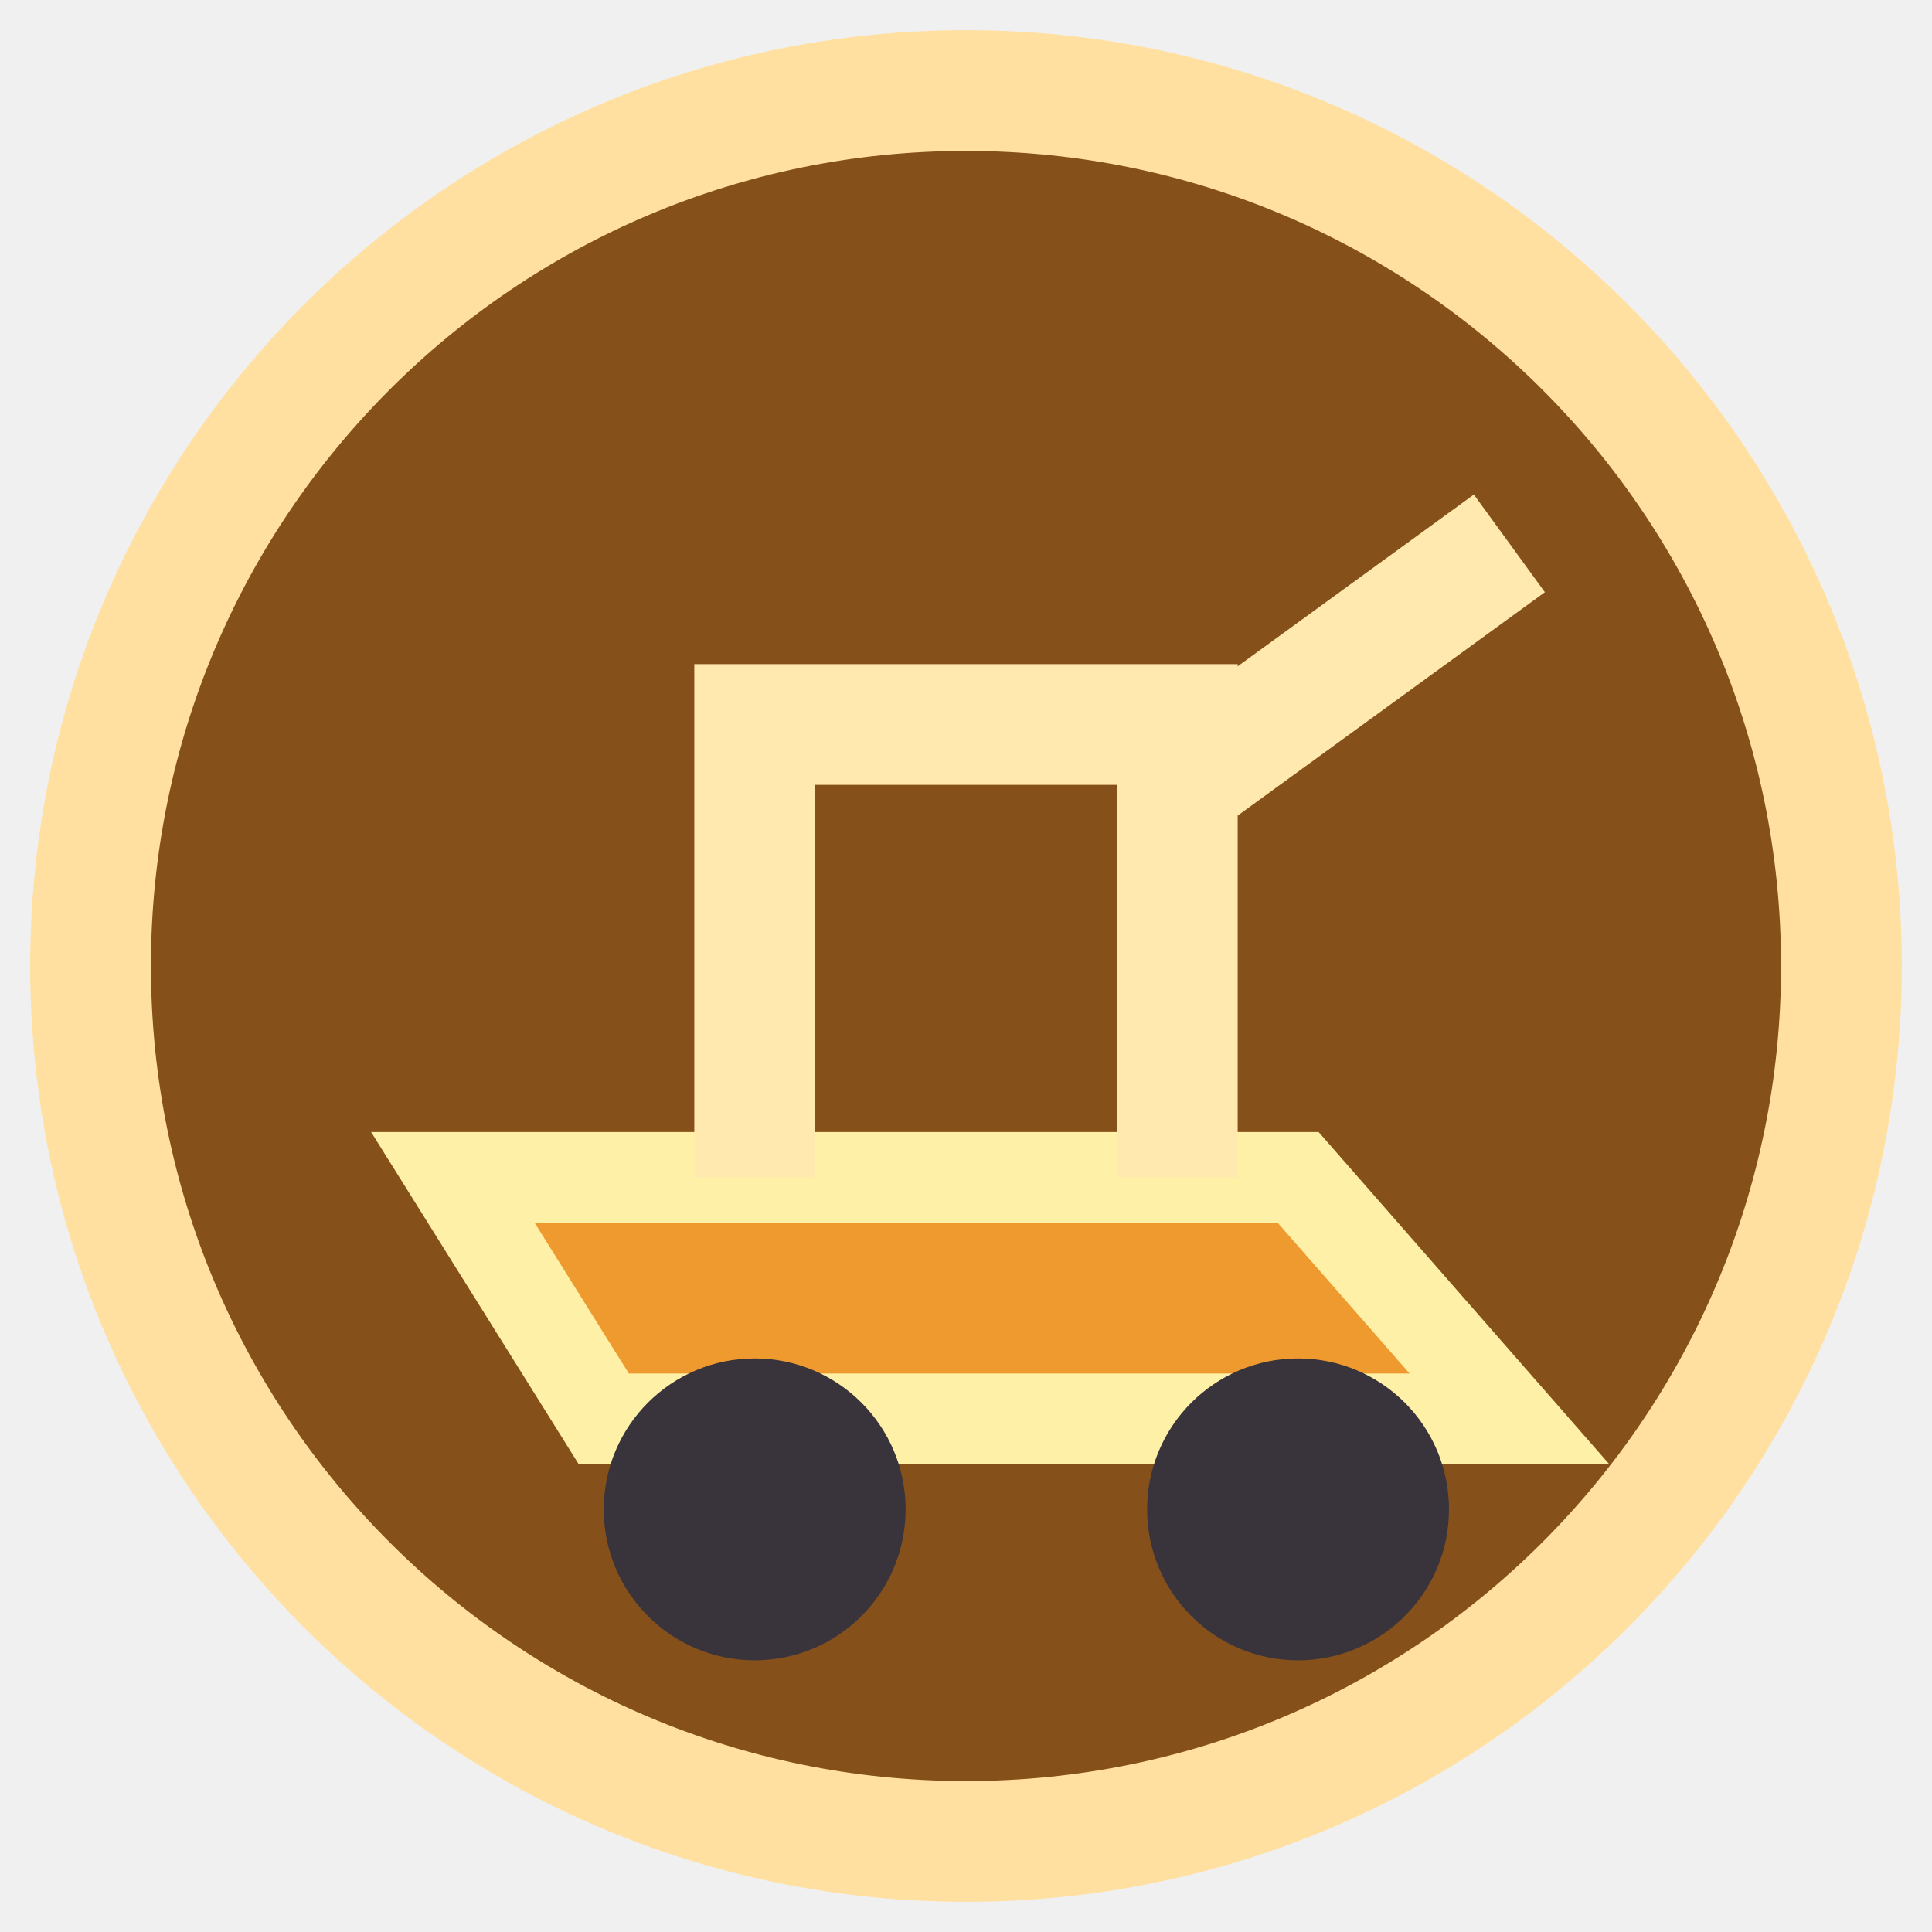
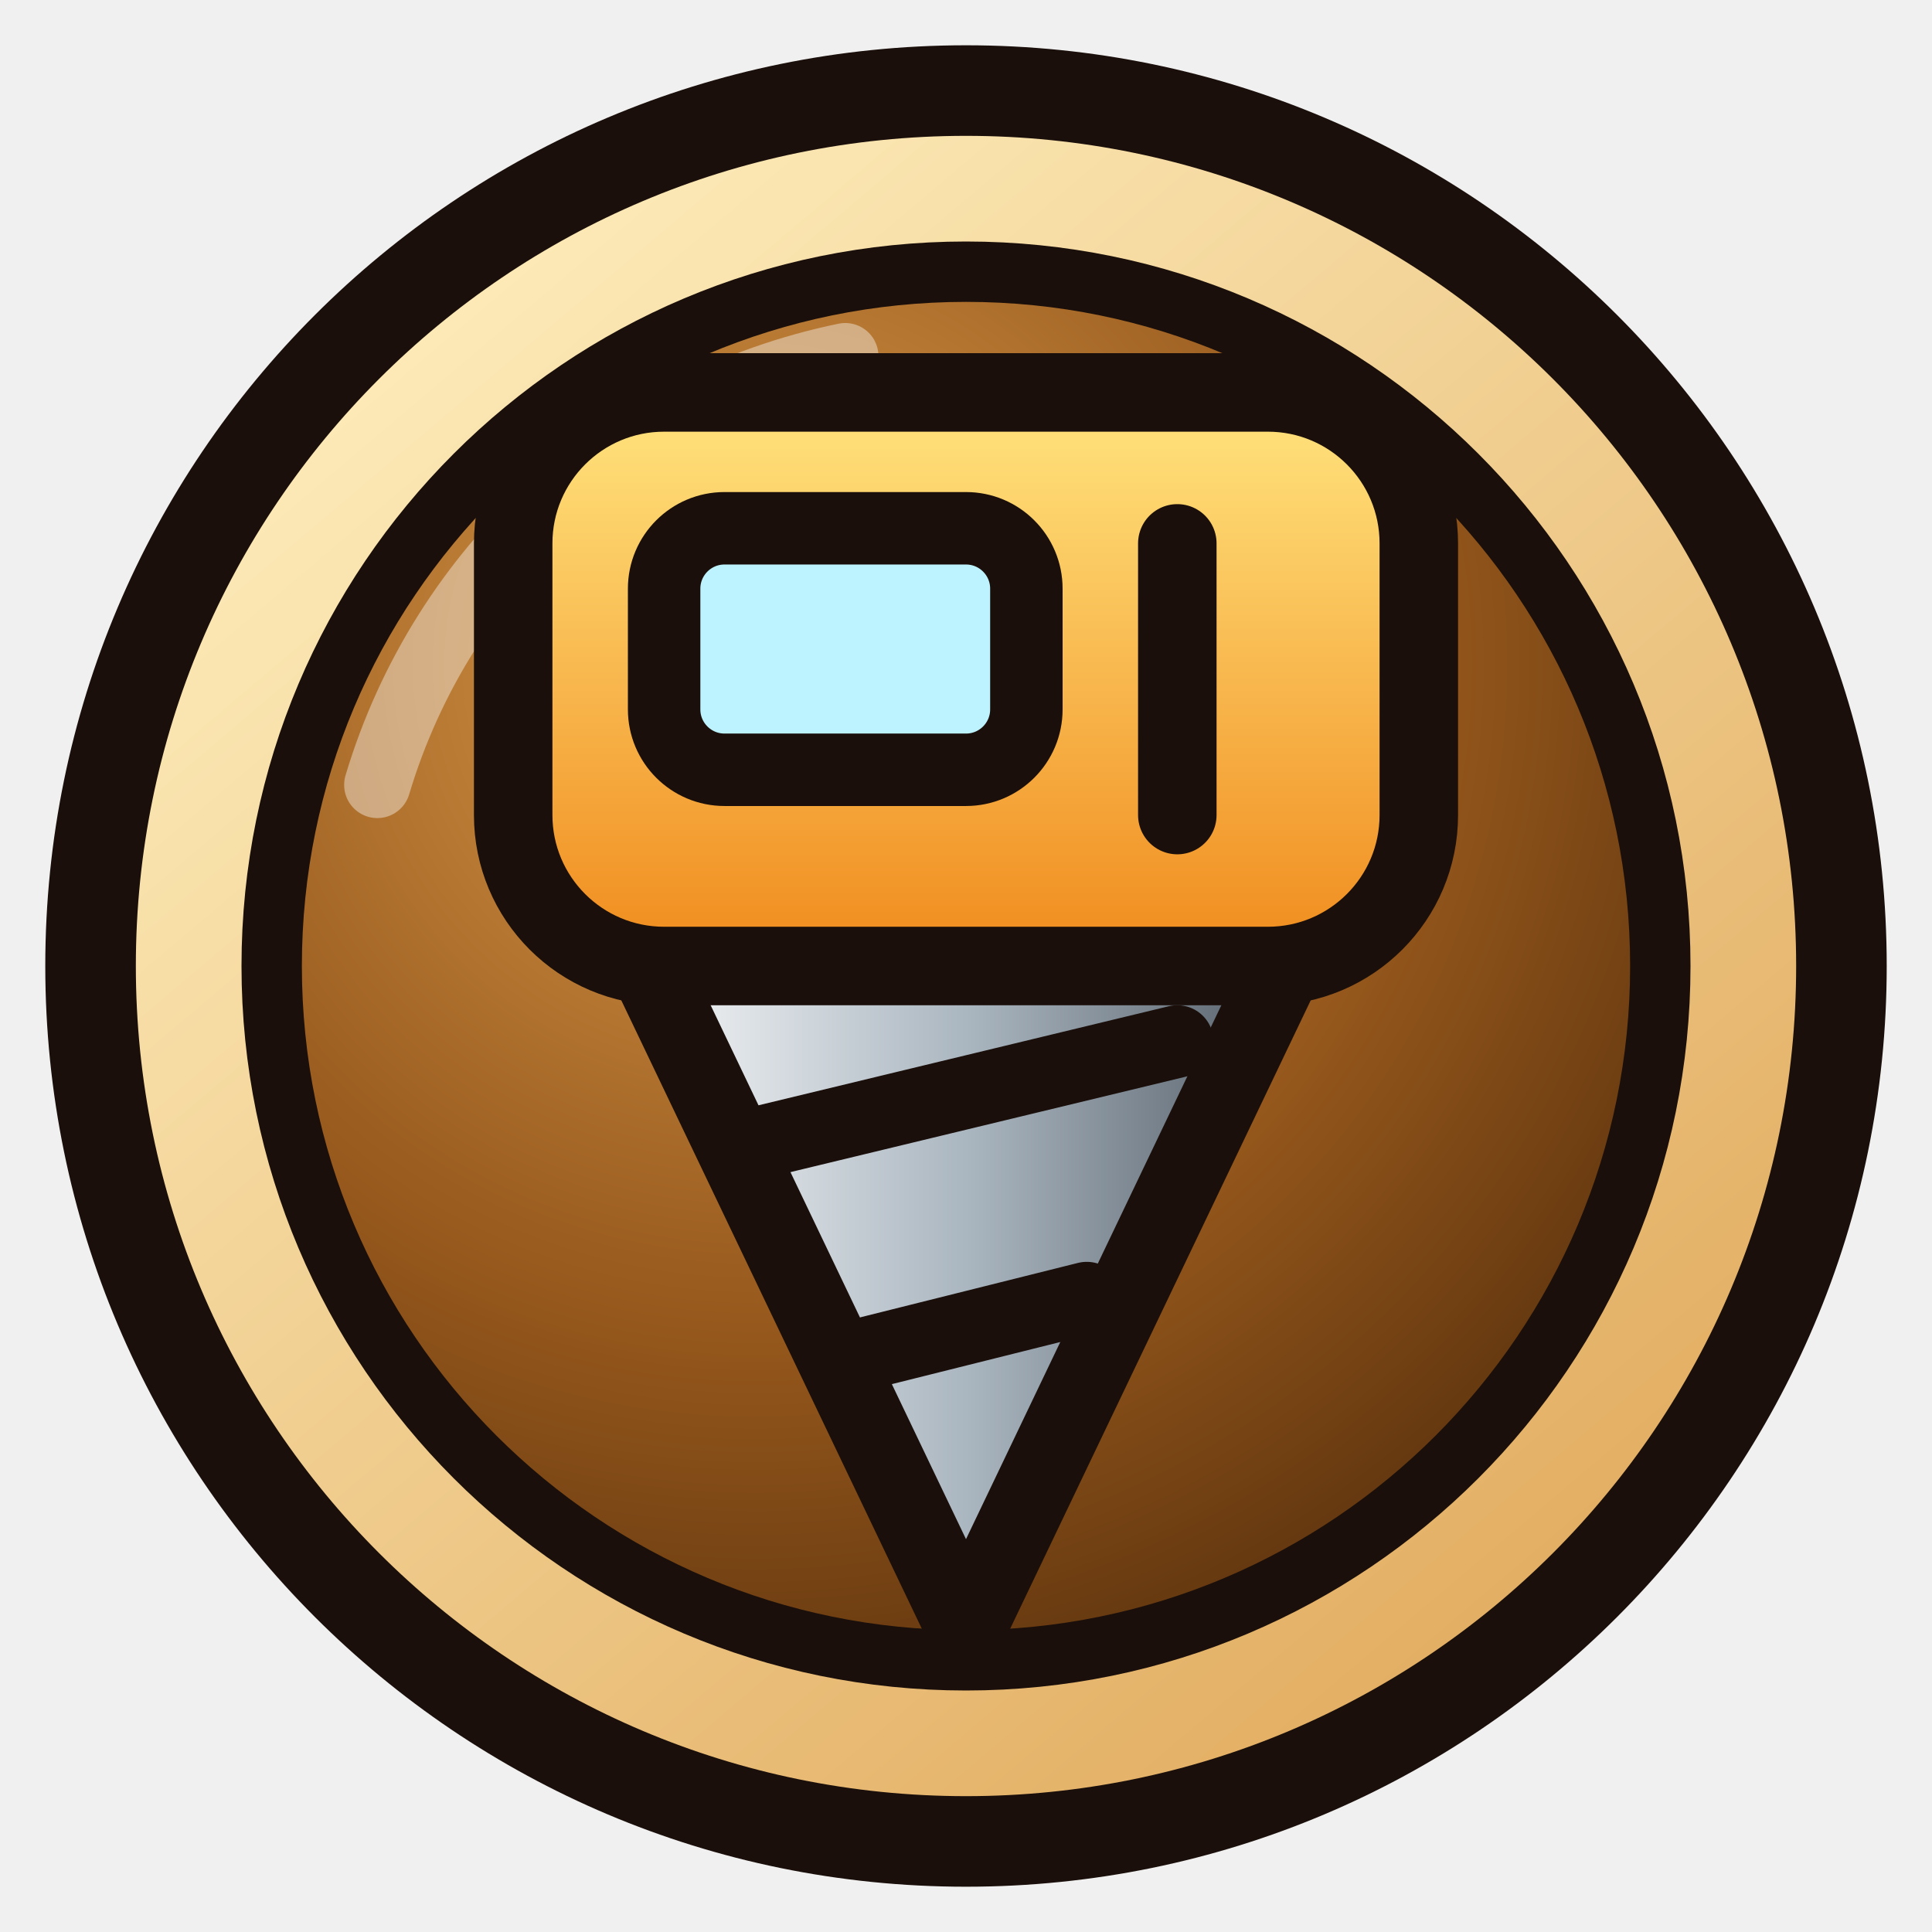
<svg xmlns="http://www.w3.org/2000/svg" width="64" height="64" viewBox="0 0 64 64">
-   <circle cx="32" cy="32" r="29" fill="#86501b" stroke="#ffe0a0" stroke-width="4" />
-   <path d="M15 39h28l7 8H20Z" fill="#ef9a2f" stroke="#fff0a8" stroke-width="3" />
-   <path d="M25 39V24h14v15M39 26l11-8" fill="none" stroke="#ffe9af" stroke-width="4" />
-   <circle cx="25" cy="50" r="5" fill="#39343b" />
-   <circle cx="43" cy="50" r="5" fill="#39343b" />
+   <defs>
+     <linearGradient id="ring" gradientUnits="userSpaceOnUse" x1="10" y1="6" x2="54" y2="58">
+       <stop offset="0" stop-color="#fff0c0" />
+       <stop offset="1" stop-color="#e0a85a" />
+     </linearGradient>
+     <radialGradient id="disc" gradientUnits="userSpaceOnUse" cx="25" cy="22" r="40">
+       <stop offset="0" stop-color="#d99a4a" />
+       <stop offset="0.55" stop-color="#96581c" />
+       <stop offset="1" stop-color="#4f2a0a" />
+     </radialGradient>
+     <linearGradient id="hull" gradientUnits="userSpaceOnUse" x1="0" y1="14" x2="0" y2="32">
+       <stop offset="0" stop-color="#ffe07a" />
+       <stop offset="1" stop-color="#f08a1c" />
+     </linearGradient>
+     <linearGradient id="bit" gradientUnits="userSpaceOnUse" x1="20" y1="0" x2="44" y2="0">
+       <stop offset="0" stop-color="#ffffff" />
+       <stop offset="0.5" stop-color="#aab6c0" />
+       <stop offset="1" stop-color="#4a545e" />
+     </linearGradient>
+   </defs>
+   <circle cx="32" cy="32" r="30.5" fill="#1a0f0a" />
+   <circle cx="32" cy="32" r="27.5" fill="url(#ring)" />
+   <circle cx="32" cy="32" r="23" fill="url(#disc)" stroke="#1a0f0a" stroke-width="2" />
+   <path d="M12.5 26A20.5 20.5 0 0 1 28 11.8" fill="none" stroke="#ffffff" stroke-width="2.2" stroke-linecap="round" opacity="0.4" />
+   <path d="M21 31H43L32 54Z" fill="url(#bit)" stroke="#1a0f0a" stroke-width="2.6" stroke-linejoin="round" stroke-linecap="round" />
+   <path d="M24.5 38L39 34.5M28 45L36 43" stroke="#1a0f0a" stroke-width="2.4" stroke-linecap="round" />
+   <rect x="17" y="13" width="30" height="19" rx="5" fill="url(#hull)" stroke="#1a0f0a" stroke-width="2.6" stroke-linejoin="round" stroke-linecap="round" />
+   <rect x="22" y="17.5" width="12" height="8" rx="2" fill="#bdf2ff" stroke="#1a0f0a" stroke-width="2.4" />
+   <path d="M39 18V27" stroke="#1a0f0a" stroke-width="2.6" stroke-linecap="round" />
</svg>
